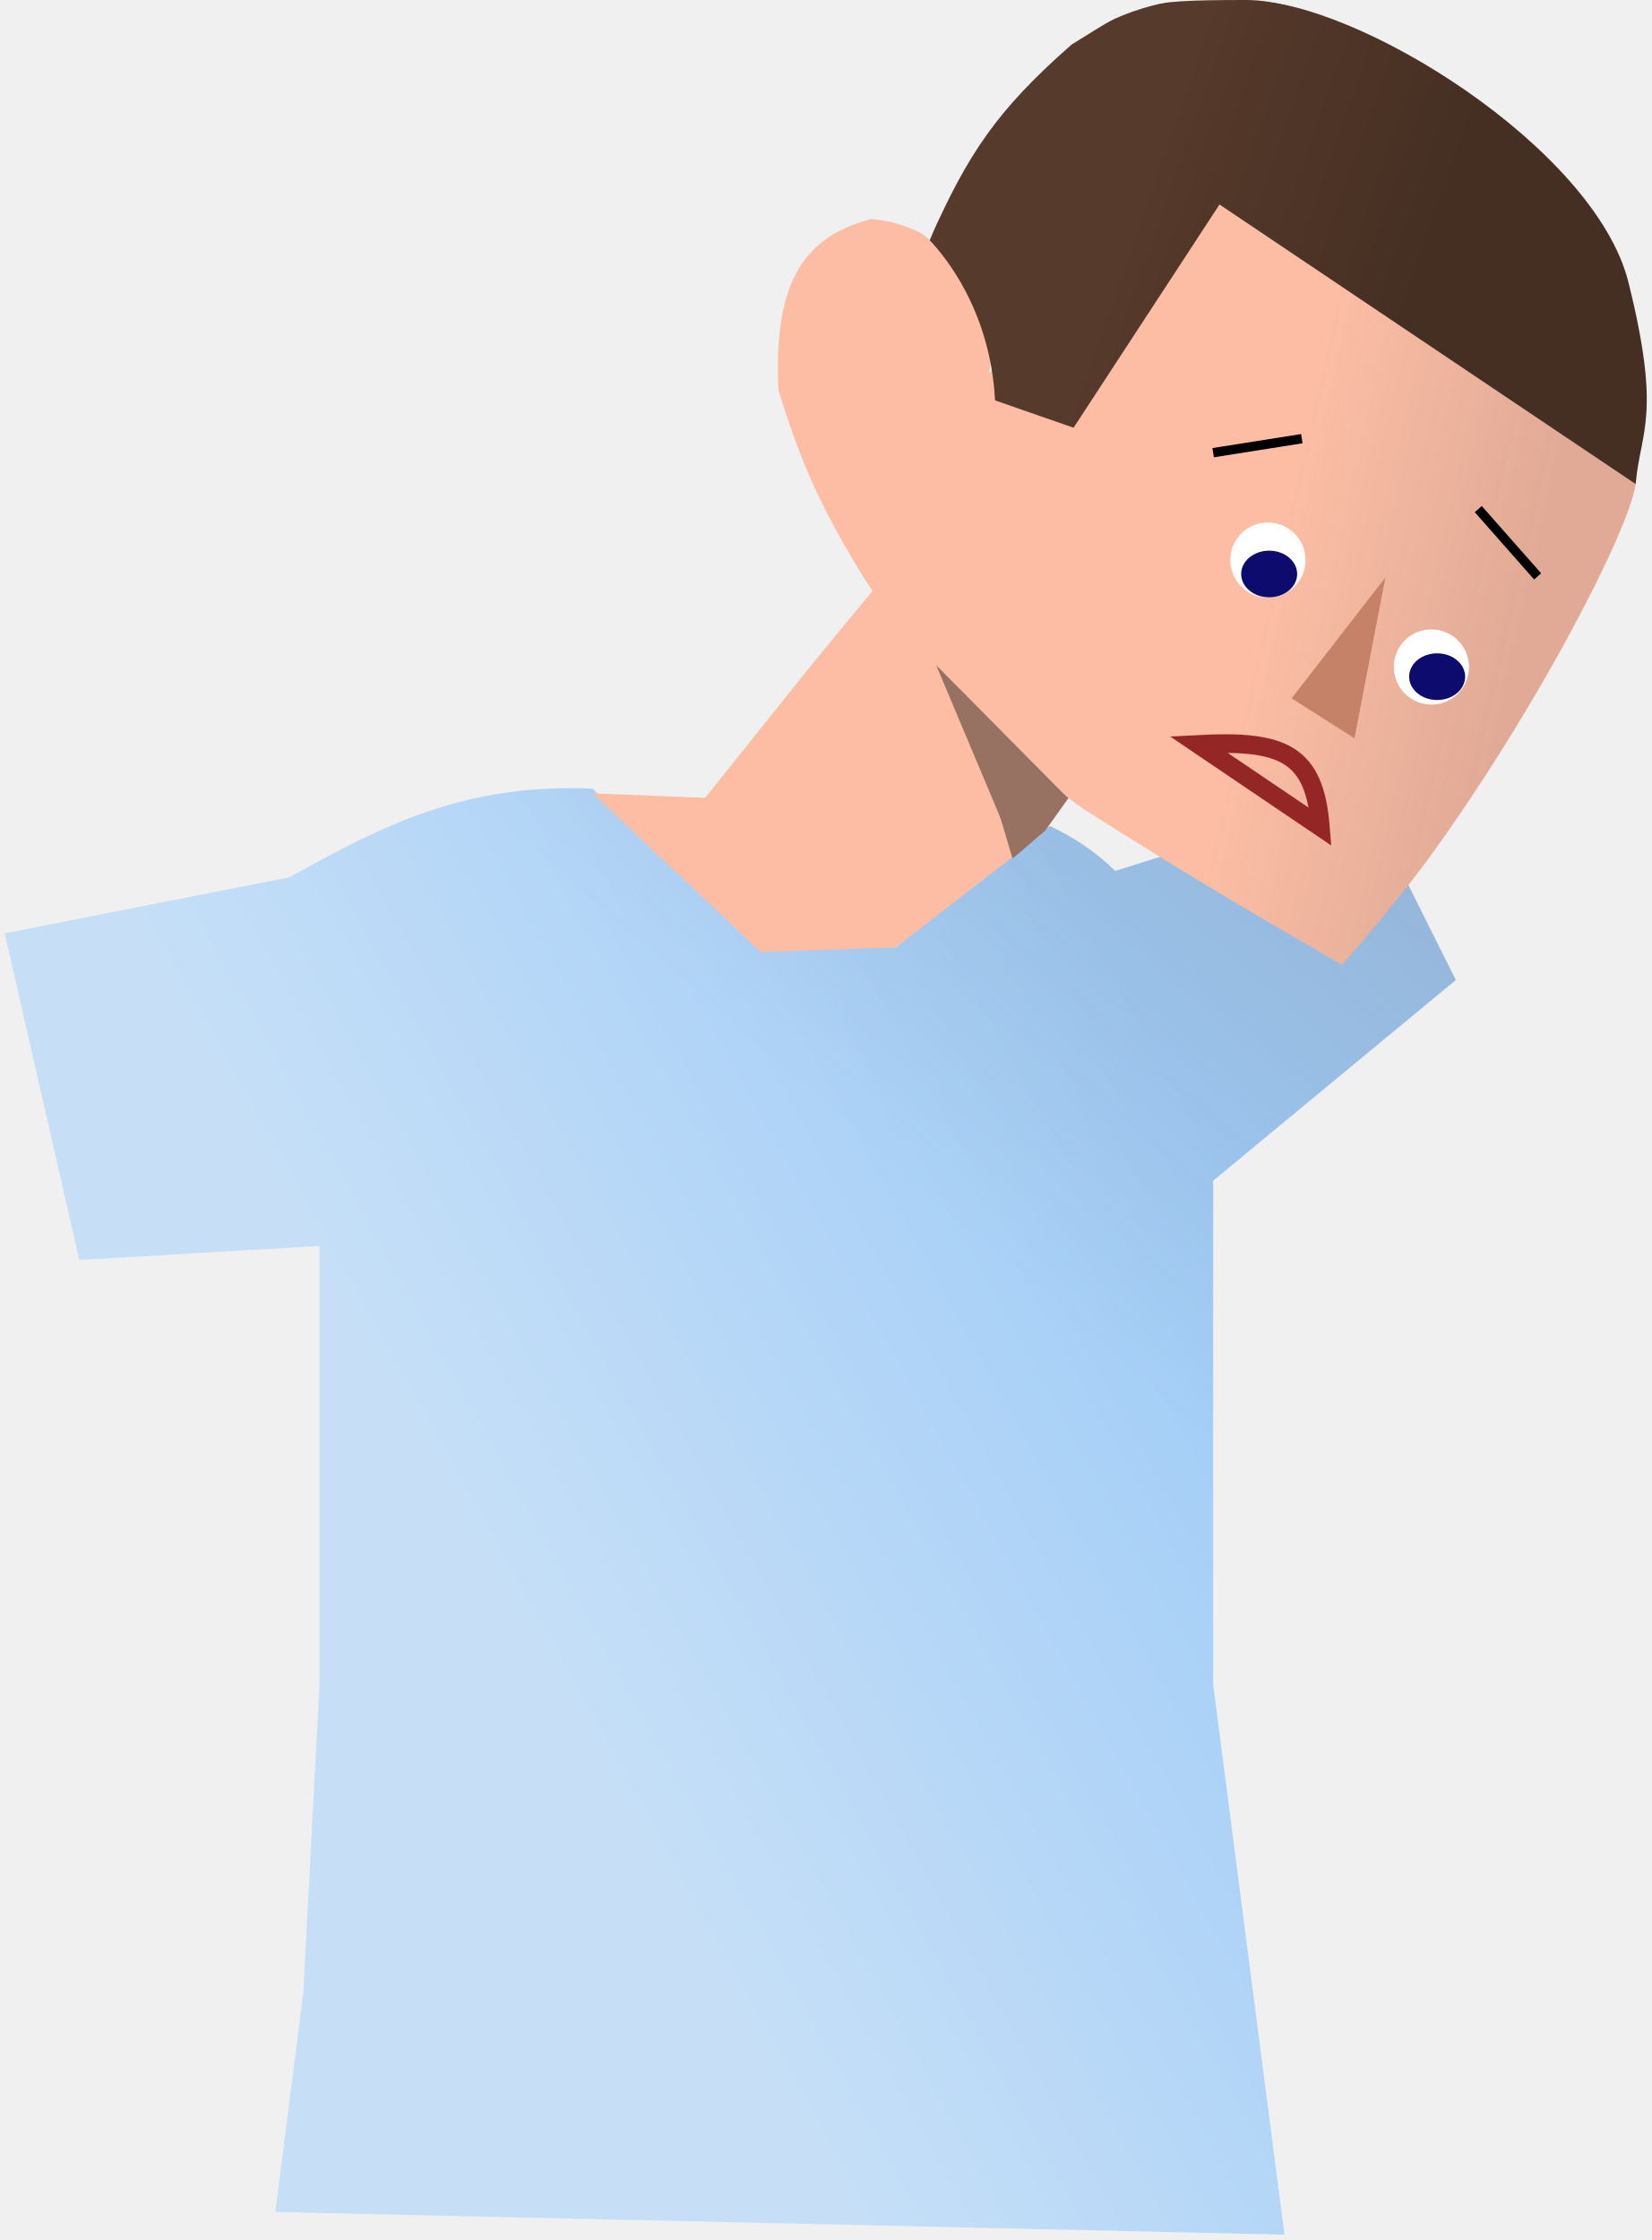
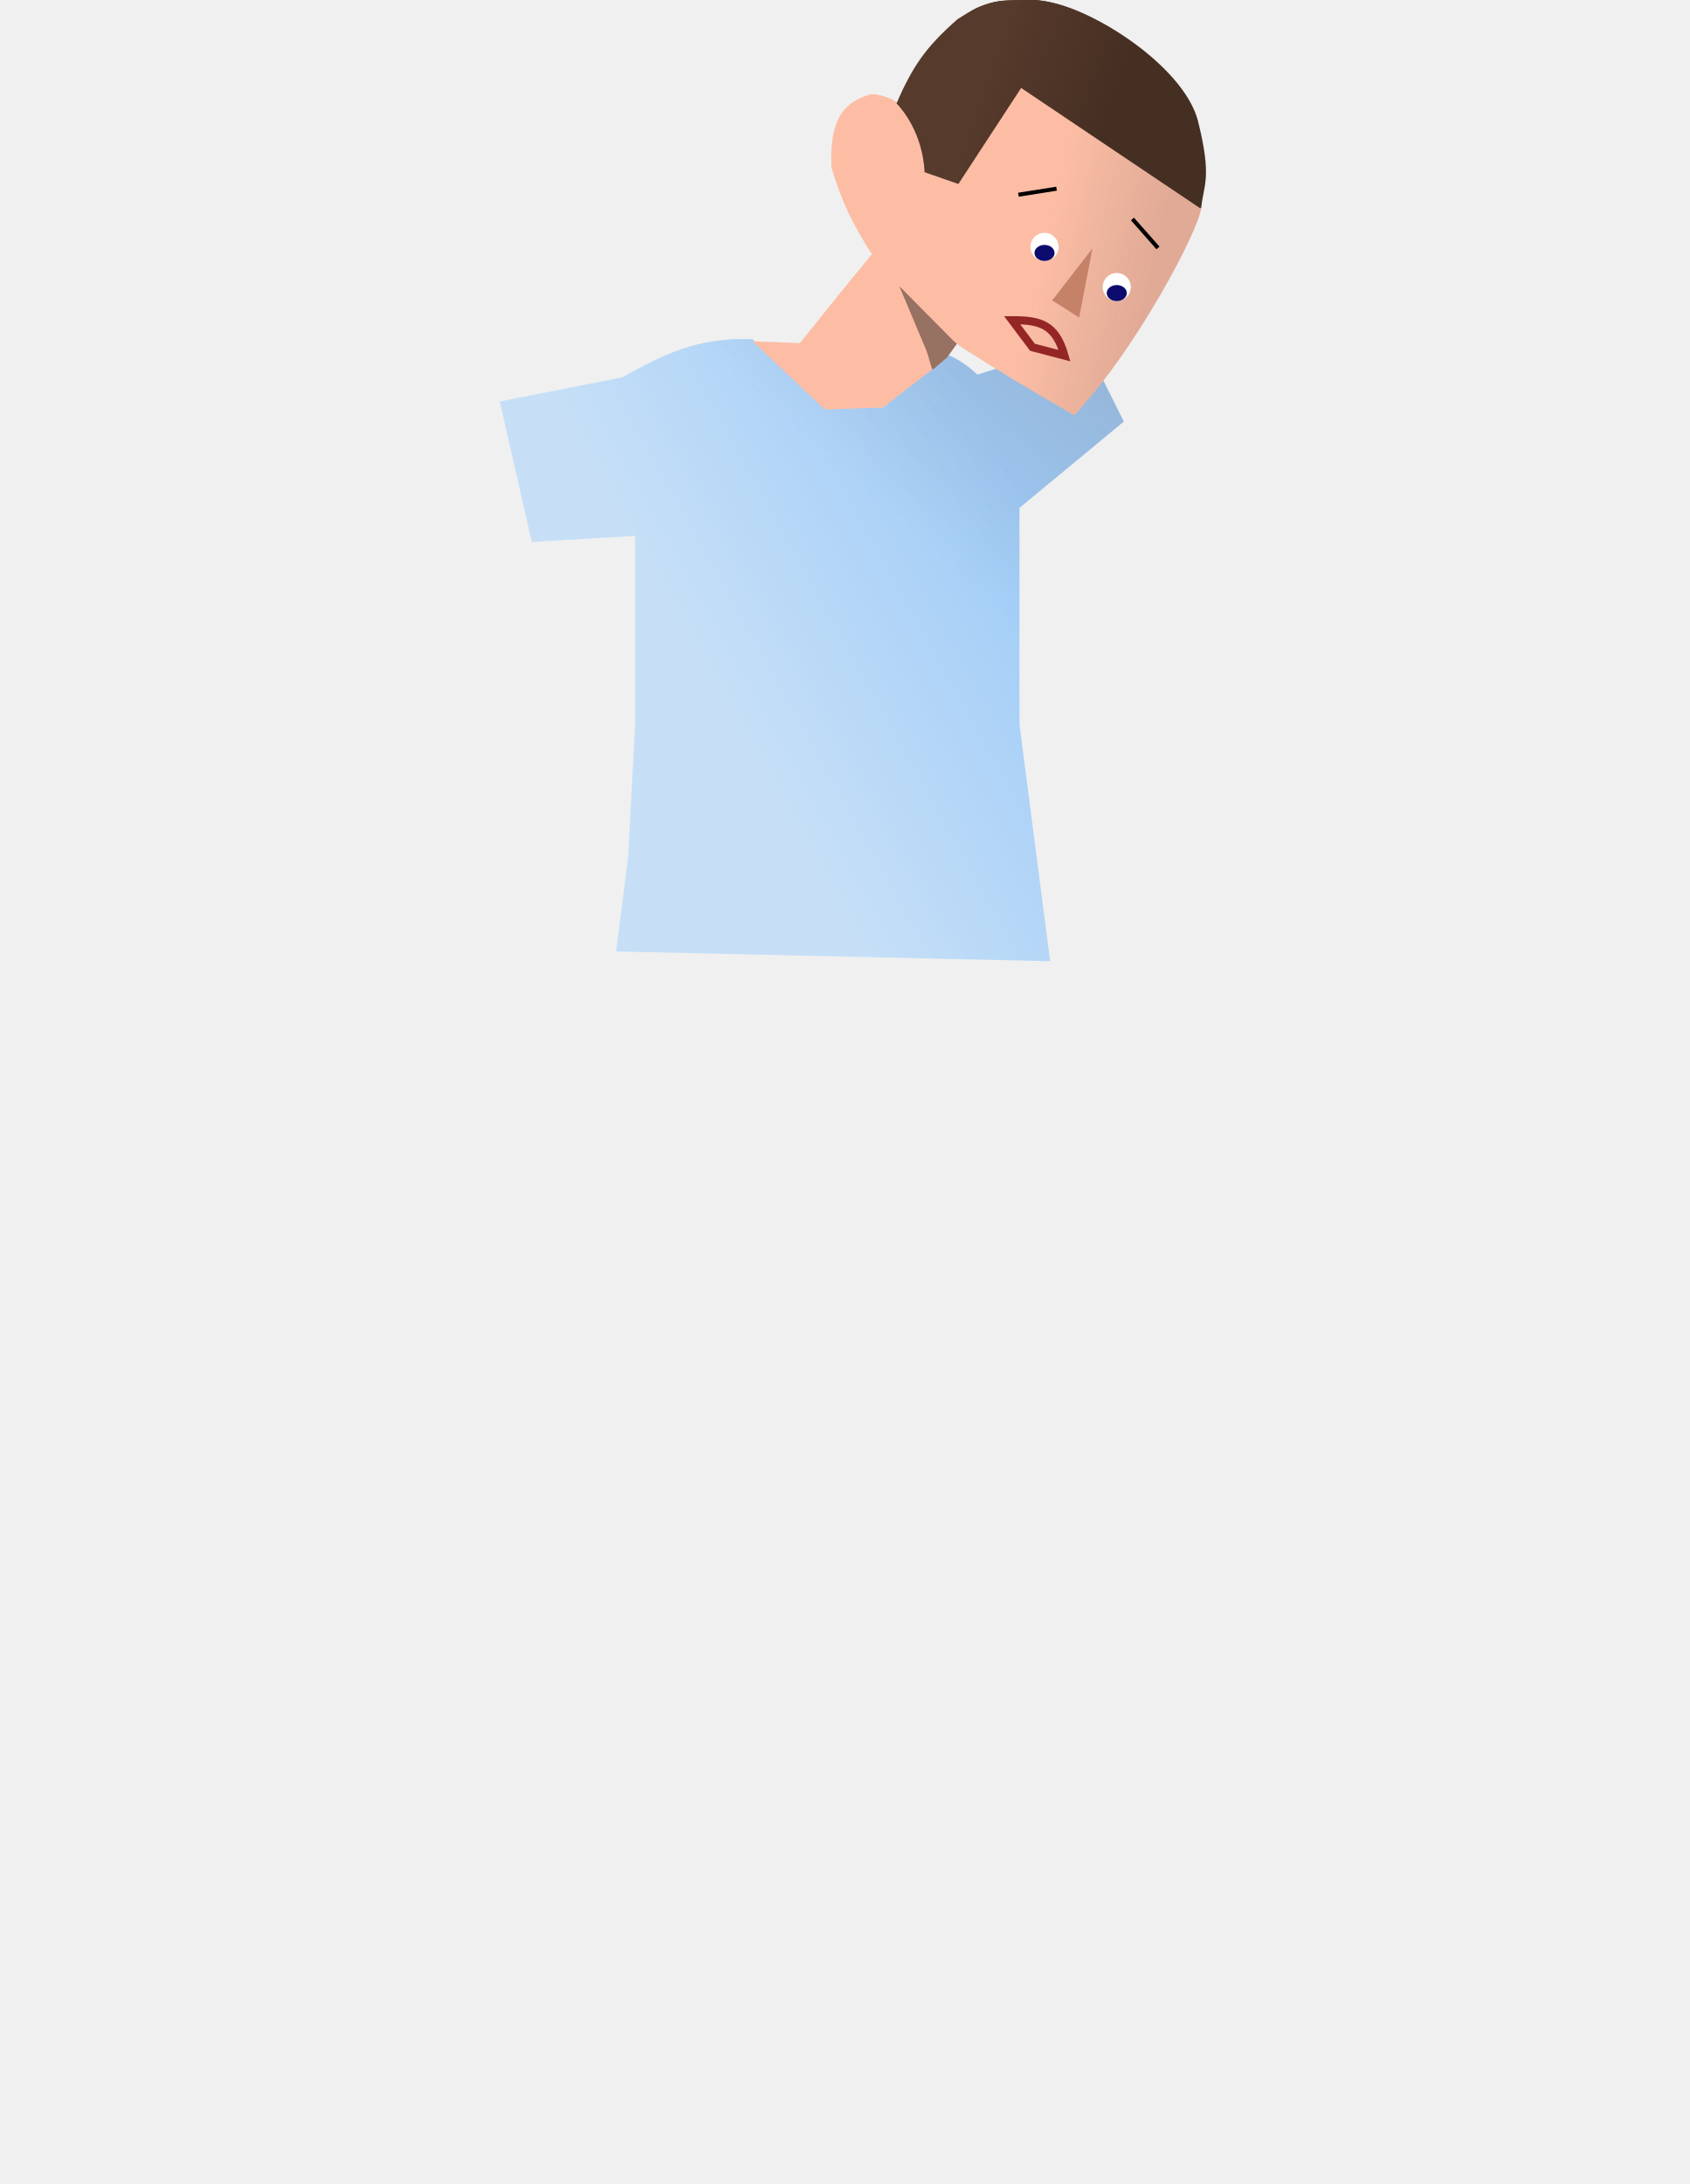
- <svg xmlns="http://www.w3.org/2000/svg" width="177" height="240" viewBox="0 0 177 240" fill="none">
-   <path d="M31 94C40.792 88.577 49.58 83.897 63.5 84.5L81.5 101.5H96L104.629 94.5L112.5 88.5C115.219 89.774 117.551 91.398 119.5 93.314L146 85L156 105L130 126.5V180.5L137.641 239.426L29.5 237L32.5 213.5L34.229 180.56V133.5L8.5 135L0.5 100L31 94Z" fill="url(#paint0_linear_290_392)" />
-   <path d="M31 94C40.792 88.577 49.58 83.897 63.5 84.5L81.5 101.5H96L104.629 94.5L112.5 88.5C115.219 89.774 117.551 91.398 119.5 93.314L146 85L156 105L130 126.5V180.5L137.641 239.426L29.5 237L32.5 213.5L34.229 180.56V133.5L8.5 135L0.5 100L31 94Z" fill="url(#paint1_linear_290_392)" fill-opacity="0.2" />
-   <path d="M81.5 102L63.5 85L101 86.5L111.5 89.5L96 101.5L81.5 102Z" fill="#FCBDA4" />
-   <mask id="mask0_290_392" style="mask-type:alpha" maskUnits="userSpaceOnUse" x="74" y="0" width="103" height="104">
-     <path d="M93.355 63.24L74.264 87.105L112.049 88.696L113.64 85.116C124.972 92.33 131.593 96.348 143.868 103.412C159.344 86.459 174.78 57.274 175.289 51.706C175.799 46.138 178.06 44.525 174.494 30.228C170.928 15.931 145.459 -0 133.527 0C121.595 0 121.813 0.474 114.833 4.773C106.661 11.942 103.705 16.612 99.719 25.455C97.025 24.13 95.613 23.664 93.355 23.466C85.607 25.494 82.943 30.886 83.412 41.763C86.262 51.134 88.713 55.576 93.355 63.24Z" fill="#D9D9D9" />
+ <svg xmlns="http://www.w3.org/2000/svg" width="421" height="544" viewBox="0 0 421 544" fill="none">
+   <path d="M155 94C164.792 88.577 173.579 83.897 187.5 84.5L205.5 101.5H220L228.629 94.5L236.5 88.5C239.219 89.774 241.551 91.398 243.5 93.314L270 85L280 105L254 126.5V180.5L261.641 239.426L153.5 237L156.5 213.5L158.229 180.56V133.5L132.5 135L124.5 100L155 94Z" fill="url(#paint0_linear_323_1417)" />
+   <path d="M155 94C164.792 88.577 173.579 83.897 187.5 84.5L205.5 101.5H220L228.629 94.5L236.5 88.5C239.219 89.774 241.551 91.398 243.5 93.314L270 85L280 105L254 126.5V180.5L261.641 239.426L153.5 237L156.5 213.5L158.229 180.56V133.5L132.5 135L124.5 100L155 94Z" fill="url(#paint1_linear_323_1417)" fill-opacity="0.2" />
+   <path d="M205.5 102L187.5 85L225 86.5L235.5 89.5L220 101.5L205.5 102Z" fill="#FCBDA4" />
+   <mask id="mask0_323_1417" style="mask-type:alpha" maskUnits="userSpaceOnUse" x="198" y="0" width="103" height="104">
+     <path d="M217.355 63.24L198.264 87.105L236.049 88.696L237.64 85.116C248.972 92.33 255.593 96.348 267.868 103.412C283.344 86.459 298.78 57.274 299.289 51.706C299.799 46.138 302.06 44.525 298.494 30.228C294.928 15.931 269.459 -0 257.527 0C245.595 0 245.813 0.474 238.833 4.773C230.661 11.942 227.705 16.612 223.719 25.455C221.025 24.13 219.613 23.664 217.355 23.466C209.607 25.494 206.943 30.886 207.412 41.763C210.262 51.134 212.712 55.576 217.355 63.24Z" fill="#D9D9D9" />
  </mask>
-   <g mask="url(#mask0_290_392)">
-     <path d="M101.911 105.261L114.18 85.257C114.18 85.257 136.843 102.789 143.69 103.482C143.69 103.482 169.877 74.466 175.442 51.97L128.846 13.092L105.981 40.01C107.553 33.897 98.383 19.175 90.032 23.941C71.938 34.267 93.51 63.294 93.51 63.294L73.764 87.192" fill="#FCBDA4" />
-     <path d="M101.911 105.261L114.18 85.257C114.18 85.257 136.843 102.789 143.69 103.482C143.69 103.482 169.877 74.466 175.442 51.97L128.846 13.092L105.981 40.01C107.553 33.897 98.383 19.175 90.032 23.941C71.938 34.267 93.51 63.294 93.51 63.294L73.764 87.192" fill="url(#paint2_linear_290_392)" fill-opacity="0.2" />
-     <path d="M106.627 42.901C106.126 33.165 101.09 27.268 99.628 25.751C103.668 15 117.087 -10.896 148.948 4.44C186.984 22.748 175.442 51.97 175.442 51.97L130.679 21.91L115.039 45.827L106.627 42.901V42.901Z" fill="#563A2B" />
-     <path d="M106.627 42.901C106.126 33.165 101.09 27.268 99.628 25.751C103.668 15 117.087 -10.896 148.948 4.44C186.984 22.748 175.442 51.97 175.442 51.97L130.679 21.91L115.039 45.827L106.627 42.901V42.901Z" fill="url(#paint3_linear_290_392)" fill-opacity="0.2" />
-     <path opacity="0.402" fill-rule="evenodd" clip-rule="evenodd" d="M114.18 85.257L100.317 71.266L109.285 92.571L114.18 85.257Z" fill="black" />
-     <path fill-rule="evenodd" clip-rule="evenodd" d="M148.457 61.869L145.14 79.103L138.408 74.821L148.457 61.869Z" fill="#C58268" />
-     <path fill-rule="evenodd" clip-rule="evenodd" d="M139.58 61.578C138.715 63.626 136.352 64.581 134.302 63.712C132.251 62.844 131.291 60.481 132.156 58.434C133.021 56.387 135.384 55.432 137.435 56.3C139.485 57.168 140.445 59.531 139.58 61.578" fill="white" />
-     <path fill-rule="evenodd" clip-rule="evenodd" d="M157.1 73.035C156.235 75.083 153.871 76.038 151.822 75.169C149.771 74.301 148.81 71.938 149.675 69.891C150.54 67.844 152.904 66.889 154.954 67.757C157.004 68.625 157.965 70.988 157.1 73.035" fill="white" />
-     <path d="M128.423 79.753C137.524 79.271 140.856 80.743 141.488 88.591L128.423 79.753Z" stroke="#942626" stroke-width="2" />
+   <g mask="url(#mask0_323_1417)">
+     <path d="M225.91 105.261L238.18 85.256C238.18 85.256 260.842 102.789 267.69 103.482C267.69 103.482 293.877 74.465 299.442 51.97L252.846 13.091L229.981 40.01C231.552 33.896 222.382 19.175 214.032 23.94C195.937 34.266 217.509 63.293 217.509 63.293L197.763 87.191" fill="#FCBDA4" />
+     <path d="M225.91 105.261L238.18 85.256C238.18 85.256 260.842 102.789 267.69 103.482C267.69 103.482 293.877 74.465 299.442 51.97L252.846 13.091L229.981 40.01C231.552 33.896 222.382 19.175 214.032 23.94C195.937 34.266 217.509 63.293 217.509 63.293L197.763 87.191" fill="url(#paint2_linear_323_1417)" fill-opacity="0.2" />
+     <path d="M230.627 42.901C230.125 33.165 225.09 27.267 223.628 25.751C227.667 15 241.087 -10.896 272.947 4.439C310.984 22.748 299.441 51.97 299.441 51.97L254.679 21.91L239.039 45.826L230.627 42.901V42.901Z" fill="#563A2B" />
+     <path d="M230.627 42.901C230.125 33.165 225.09 27.267 223.628 25.751C227.667 15 241.087 -10.896 272.947 4.439C310.984 22.748 299.441 51.97 299.441 51.97L254.679 21.91L239.039 45.826L230.627 42.901V42.901Z" fill="url(#paint3_linear_323_1417)" fill-opacity="0.2" />
+     <path opacity="0.402" fill-rule="evenodd" clip-rule="evenodd" d="M238.18 85.256L224.317 71.266L233.285 92.571L238.18 85.256Z" fill="black" />
+     <path fill-rule="evenodd" clip-rule="evenodd" d="M272.457 61.869L269.14 79.102L262.408 74.821L272.457 61.869Z" fill="#C58268" />
+     <path d="M258.5 90L258 82.5L261 84.5L263.5 87L262 91L258.5 90Z" fill="#FF7777" />
+     <path d="M252.423 79.752C258.097 81.289 261.614 82.645 265.488 88.591" stroke="#942626" stroke-width="2" />
  </g>
-   <ellipse cx="136" cy="61.5" rx="3" ry="2.5" fill="#0D0B6D" />
-   <ellipse cx="154" cy="72.5" rx="3" ry="2.5" fill="#0D0B6D" />
-   <path d="M130 48.5L139.5 47" stroke="black" />
-   <path d="M158.407 54.545L164.769 61.758" stroke="black" />
-   <path d="M108.5 92L106 83.5H112L114.5 85.5L112 89L108.5 92Z" fill="#977162" />
+   <path d="M259.468 57.586L261.532 63.915" stroke="#0D0B6D" stroke-width="0.896" />
+   <path d="M257.523 62.032L263.476 59.468" stroke="#0D0B6D" stroke-width="0.896" />
+   <path d="M277.136 68.175L279.201 74.503" stroke="#0D0B6D" stroke-width="0.896" />
+   <path d="M275.192 72.621L281.145 70.057" stroke="#0D0B6D" stroke-width="0.896" />
+   <path d="M254 48.5L263.5 47" stroke="black" />
+   <path d="M282.407 54.545L288.769 61.758" stroke="black" />
+   <path d="M232.5 92L230 83.5H236L238.5 85.5L236 89L232.5 92Z" fill="#977162" />
+   <mask id="mask1_323_1417" style="mask-type:alpha" maskUnits="userSpaceOnUse" x="198" y="0" width="103" height="104">
+     <path d="M217.091 63.24L198 87.105L235.785 88.696L237.376 85.116C248.708 92.33 255.329 96.348 267.604 103.412C283.08 86.459 298.516 57.274 299.025 51.706C299.535 46.138 301.796 44.525 298.23 30.228C294.664 15.931 269.195 -0 257.263 0C245.331 0 245.549 0.474 238.569 4.773C230.397 11.942 227.441 16.612 223.455 25.455C220.761 24.13 219.349 23.664 217.091 23.466C209.344 25.494 206.679 30.886 207.148 41.763C209.998 51.134 212.449 55.576 217.091 63.24Z" fill="#D9D9D9" />
+   </mask>
+   <g mask="url(#mask1_323_1417)">
+     <path d="M225.646 105.261L237.916 85.256C237.916 85.256 260.579 102.789 267.426 103.482C267.426 103.482 293.613 74.465 299.178 51.97L252.582 13.091L229.717 40.01C231.289 33.896 222.119 19.175 213.768 23.94C195.673 34.266 217.246 63.293 217.246 63.293L197.499 87.191" fill="#FCBDA4" />
+     <path d="M225.646 105.261L237.916 85.256C237.916 85.256 260.579 102.789 267.426 103.482C267.426 103.482 293.613 74.465 299.178 51.97L252.582 13.091L229.717 40.01C231.289 33.896 222.119 19.175 213.768 23.94C195.673 34.266 217.246 63.293 217.246 63.293L197.499 87.191" fill="url(#paint4_linear_323_1417)" fill-opacity="0.2" />
+     <path d="M230.363 42.901C229.862 33.165 224.826 27.267 223.364 25.751C227.403 15 240.823 -10.896 272.683 4.439C310.72 22.748 299.177 51.97 299.177 51.97L254.415 21.91L238.775 45.826L230.363 42.901V42.901Z" fill="#563A2B" />
+     <path d="M230.363 42.901C229.862 33.165 224.826 27.267 223.364 25.751C227.403 15 240.823 -10.896 272.683 4.439C310.72 22.748 299.177 51.97 299.177 51.97L254.415 21.91L238.775 45.826L230.363 42.901V42.901Z" fill="url(#paint5_linear_323_1417)" fill-opacity="0.2" />
+     <path opacity="0.402" fill-rule="evenodd" clip-rule="evenodd" d="M237.916 85.256L224.053 71.266L233.022 92.571L237.916 85.256Z" fill="black" />
+     <path fill-rule="evenodd" clip-rule="evenodd" d="M272.193 61.869L268.876 79.102L262.144 74.821L272.193 61.869Z" fill="#C58268" />
+     <path d="M265.224 88.591C262.996 80.821 259.238 79.729 252.159 79.752L257.236 86.5L265.224 88.591Z" stroke="#942626" stroke-width="2" />
+   </g>
+   <path d="M253.736 48.5L263.236 47" stroke="black" />
+   <path d="M282.143 54.545L288.505 61.758" stroke="black" />
+   <path d="M232.236 92L229.736 83.5H235.736L238.236 85.5L235.736 89L232.236 92Z" fill="#977162" />
+   <circle cx="260.236" cy="61.5" r="3.5" fill="white" />
+   <ellipse cx="260.236" cy="63" rx="2.5" ry="2" fill="#0D0B6D" />
+   <circle cx="278.236" cy="71.5" r="3.5" fill="white" />
+   <ellipse cx="278.236" cy="73" rx="2.5" ry="2" fill="#0D0B6D" />
  <defs>
-     <linearGradient id="paint0_linear_290_392" x1="125.5" y1="111.5" x2="45.5" y2="156" gradientUnits="userSpaceOnUse">
+     <linearGradient id="paint0_linear_323_1417" x1="249.5" y1="111.5" x2="169.5" y2="156" gradientUnits="userSpaceOnUse">
      <stop stop-color="#9ECBF7" />
      <stop offset="1" stop-color="#C6DFF7" />
    </linearGradient>
-     <linearGradient id="paint1_linear_290_392" x1="149" y1="89" x2="108" y2="136" gradientUnits="userSpaceOnUse">
+     <linearGradient id="paint1_linear_323_1417" x1="273" y1="89" x2="232" y2="136" gradientUnits="userSpaceOnUse">
      <stop stop-color="#736161" />
      <stop offset="1" stop-color="#736161" stop-opacity="0" />
    </linearGradient>
-     <linearGradient id="paint2_linear_290_392" x1="162" y1="72" x2="135.5" y2="66" gradientUnits="userSpaceOnUse">
+     <linearGradient id="paint2_linear_323_1417" x1="286" y1="71.999" x2="259.5" y2="65.999" gradientUnits="userSpaceOnUse">
      <stop stop-color="#736161" />
      <stop offset="1" stop-color="#736161" stop-opacity="0" />
    </linearGradient>
-     <linearGradient id="paint3_linear_290_392" x1="154" y1="26.5" x2="124" y2="16" gradientUnits="userSpaceOnUse">
+     <linearGradient id="paint3_linear_323_1417" x1="278" y1="26.5" x2="248" y2="16" gradientUnits="userSpaceOnUse">
+       <stop />
+       <stop offset="1" stop-opacity="0" />
+     </linearGradient>
+     <linearGradient id="paint4_linear_323_1417" x1="285.736" y1="71.999" x2="259.236" y2="65.999" gradientUnits="userSpaceOnUse">
+       <stop stop-color="#736161" />
+       <stop offset="1" stop-color="#736161" stop-opacity="0" />
+     </linearGradient>
+     <linearGradient id="paint5_linear_323_1417" x1="277.736" y1="26.5" x2="247.736" y2="16" gradientUnits="userSpaceOnUse">
      <stop />
      <stop offset="1" stop-opacity="0" />
    </linearGradient>
  </defs>
</svg>
